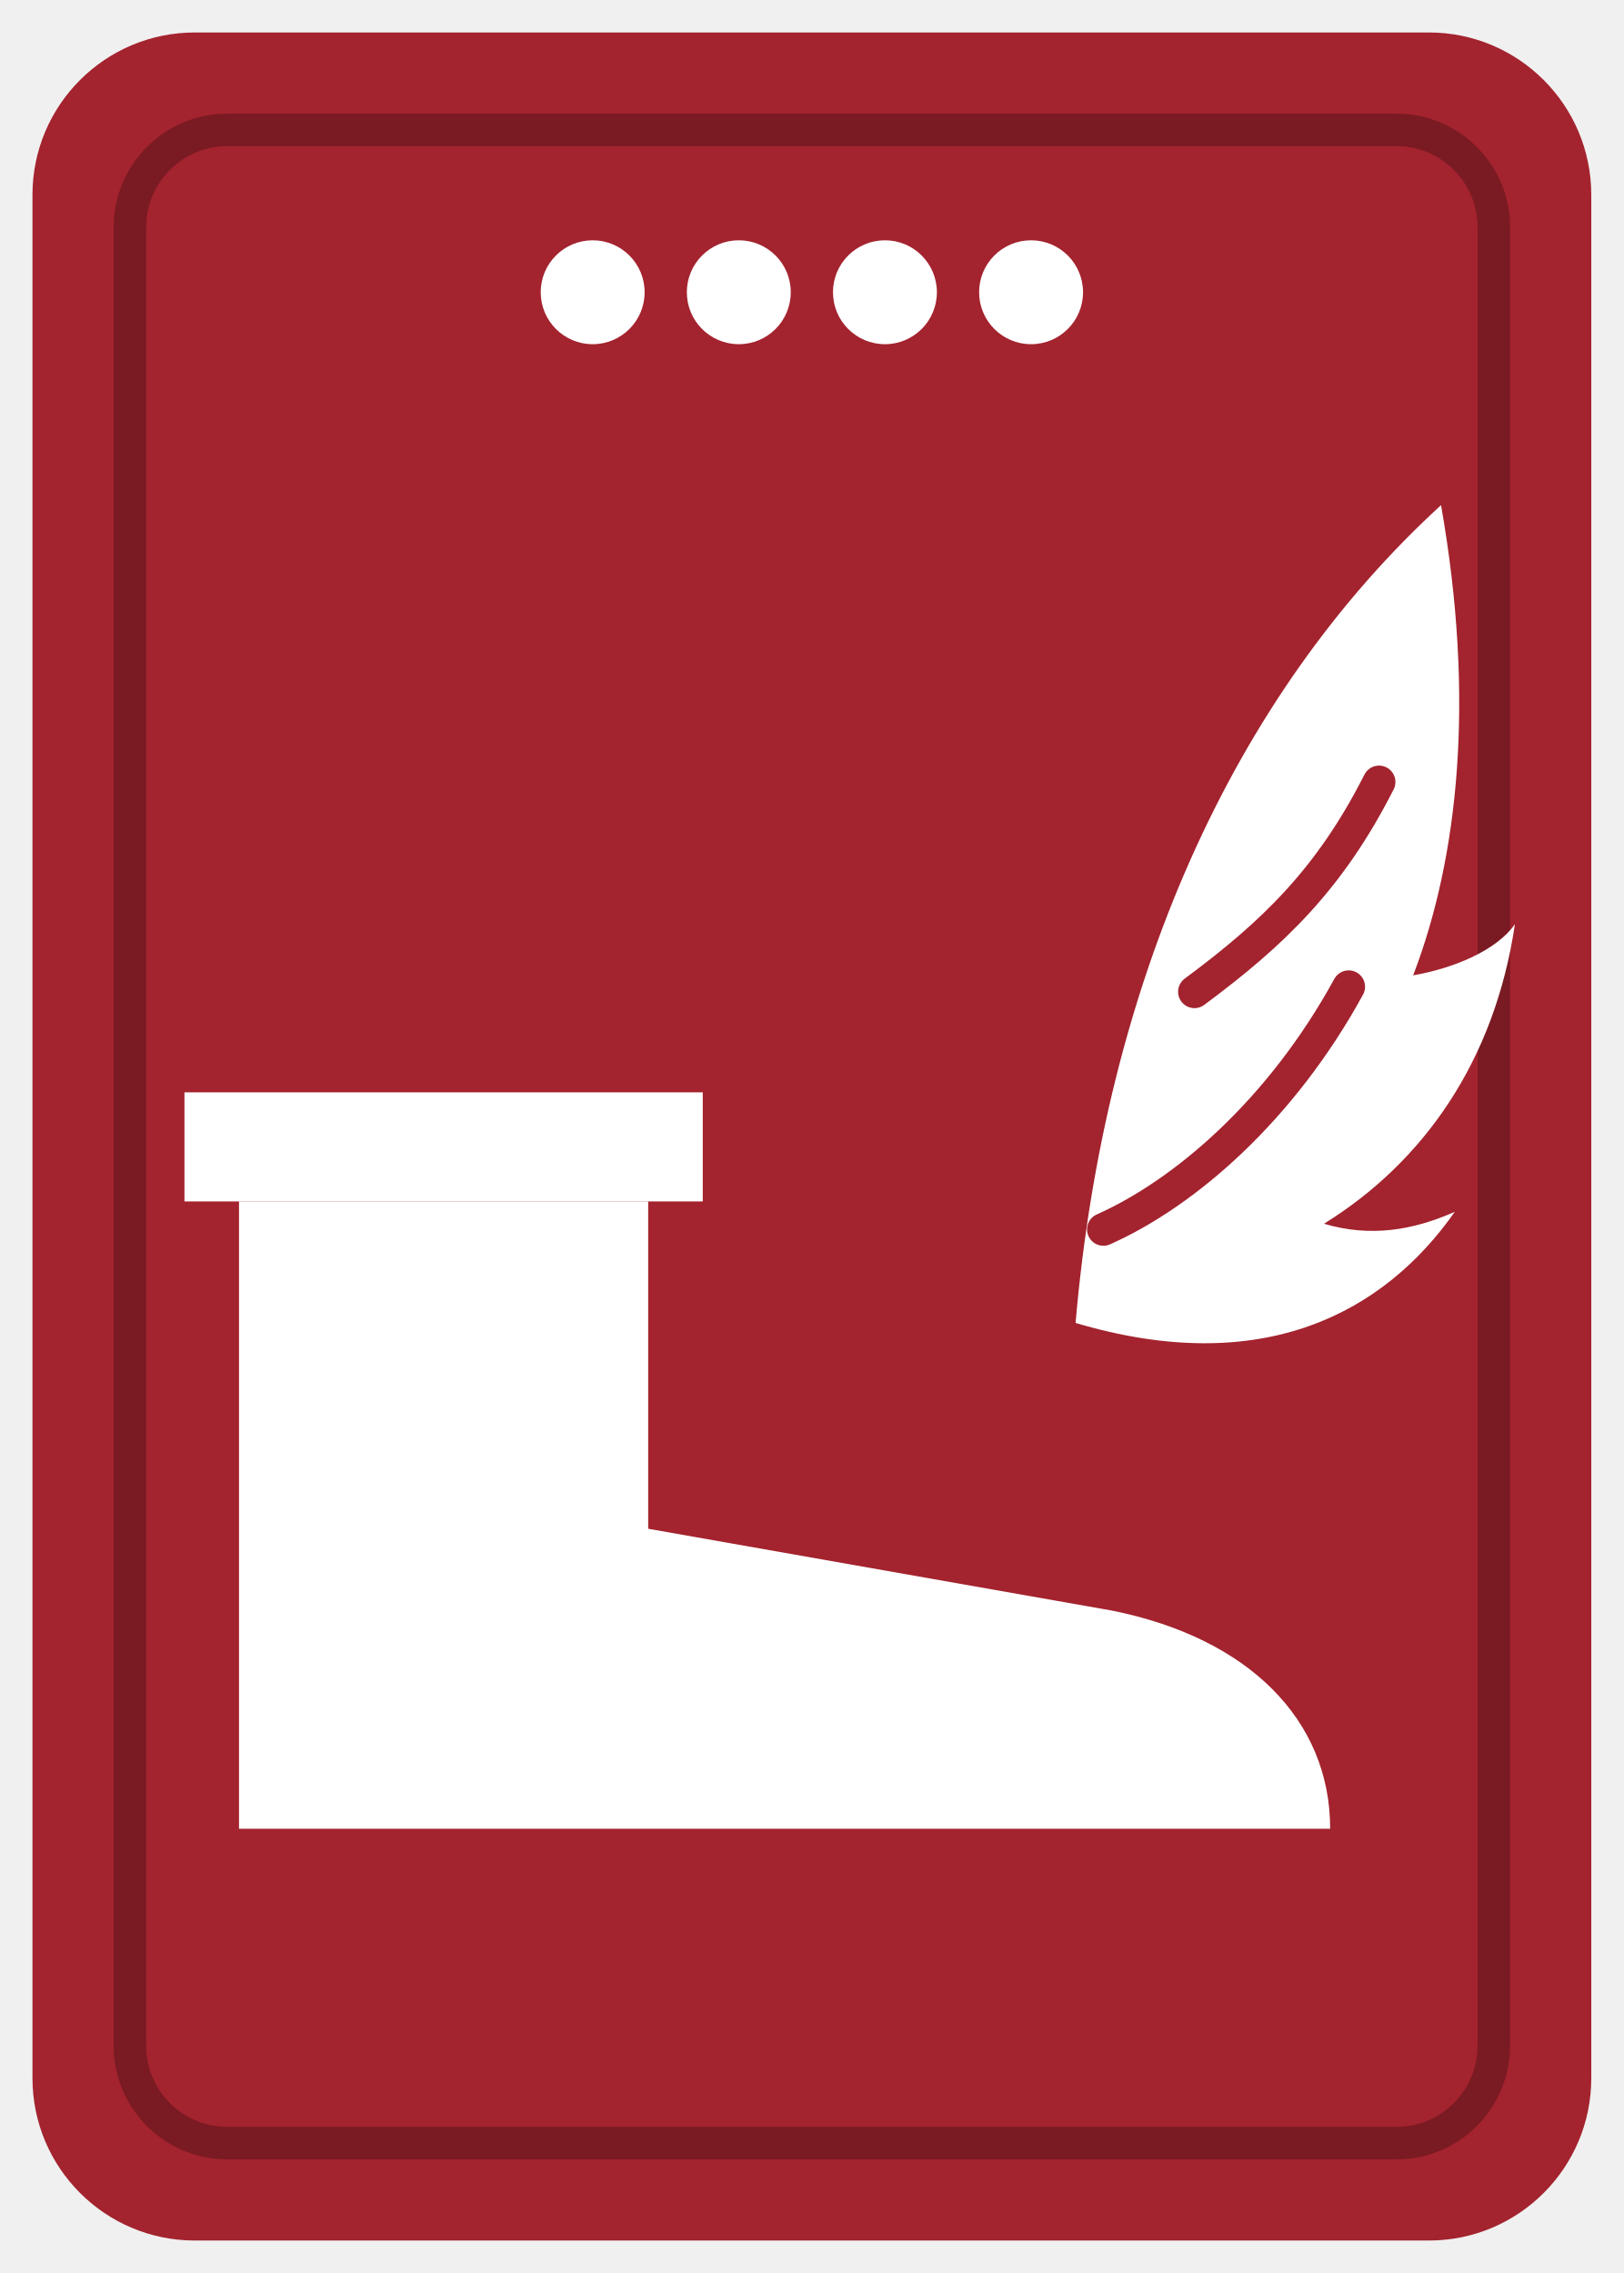
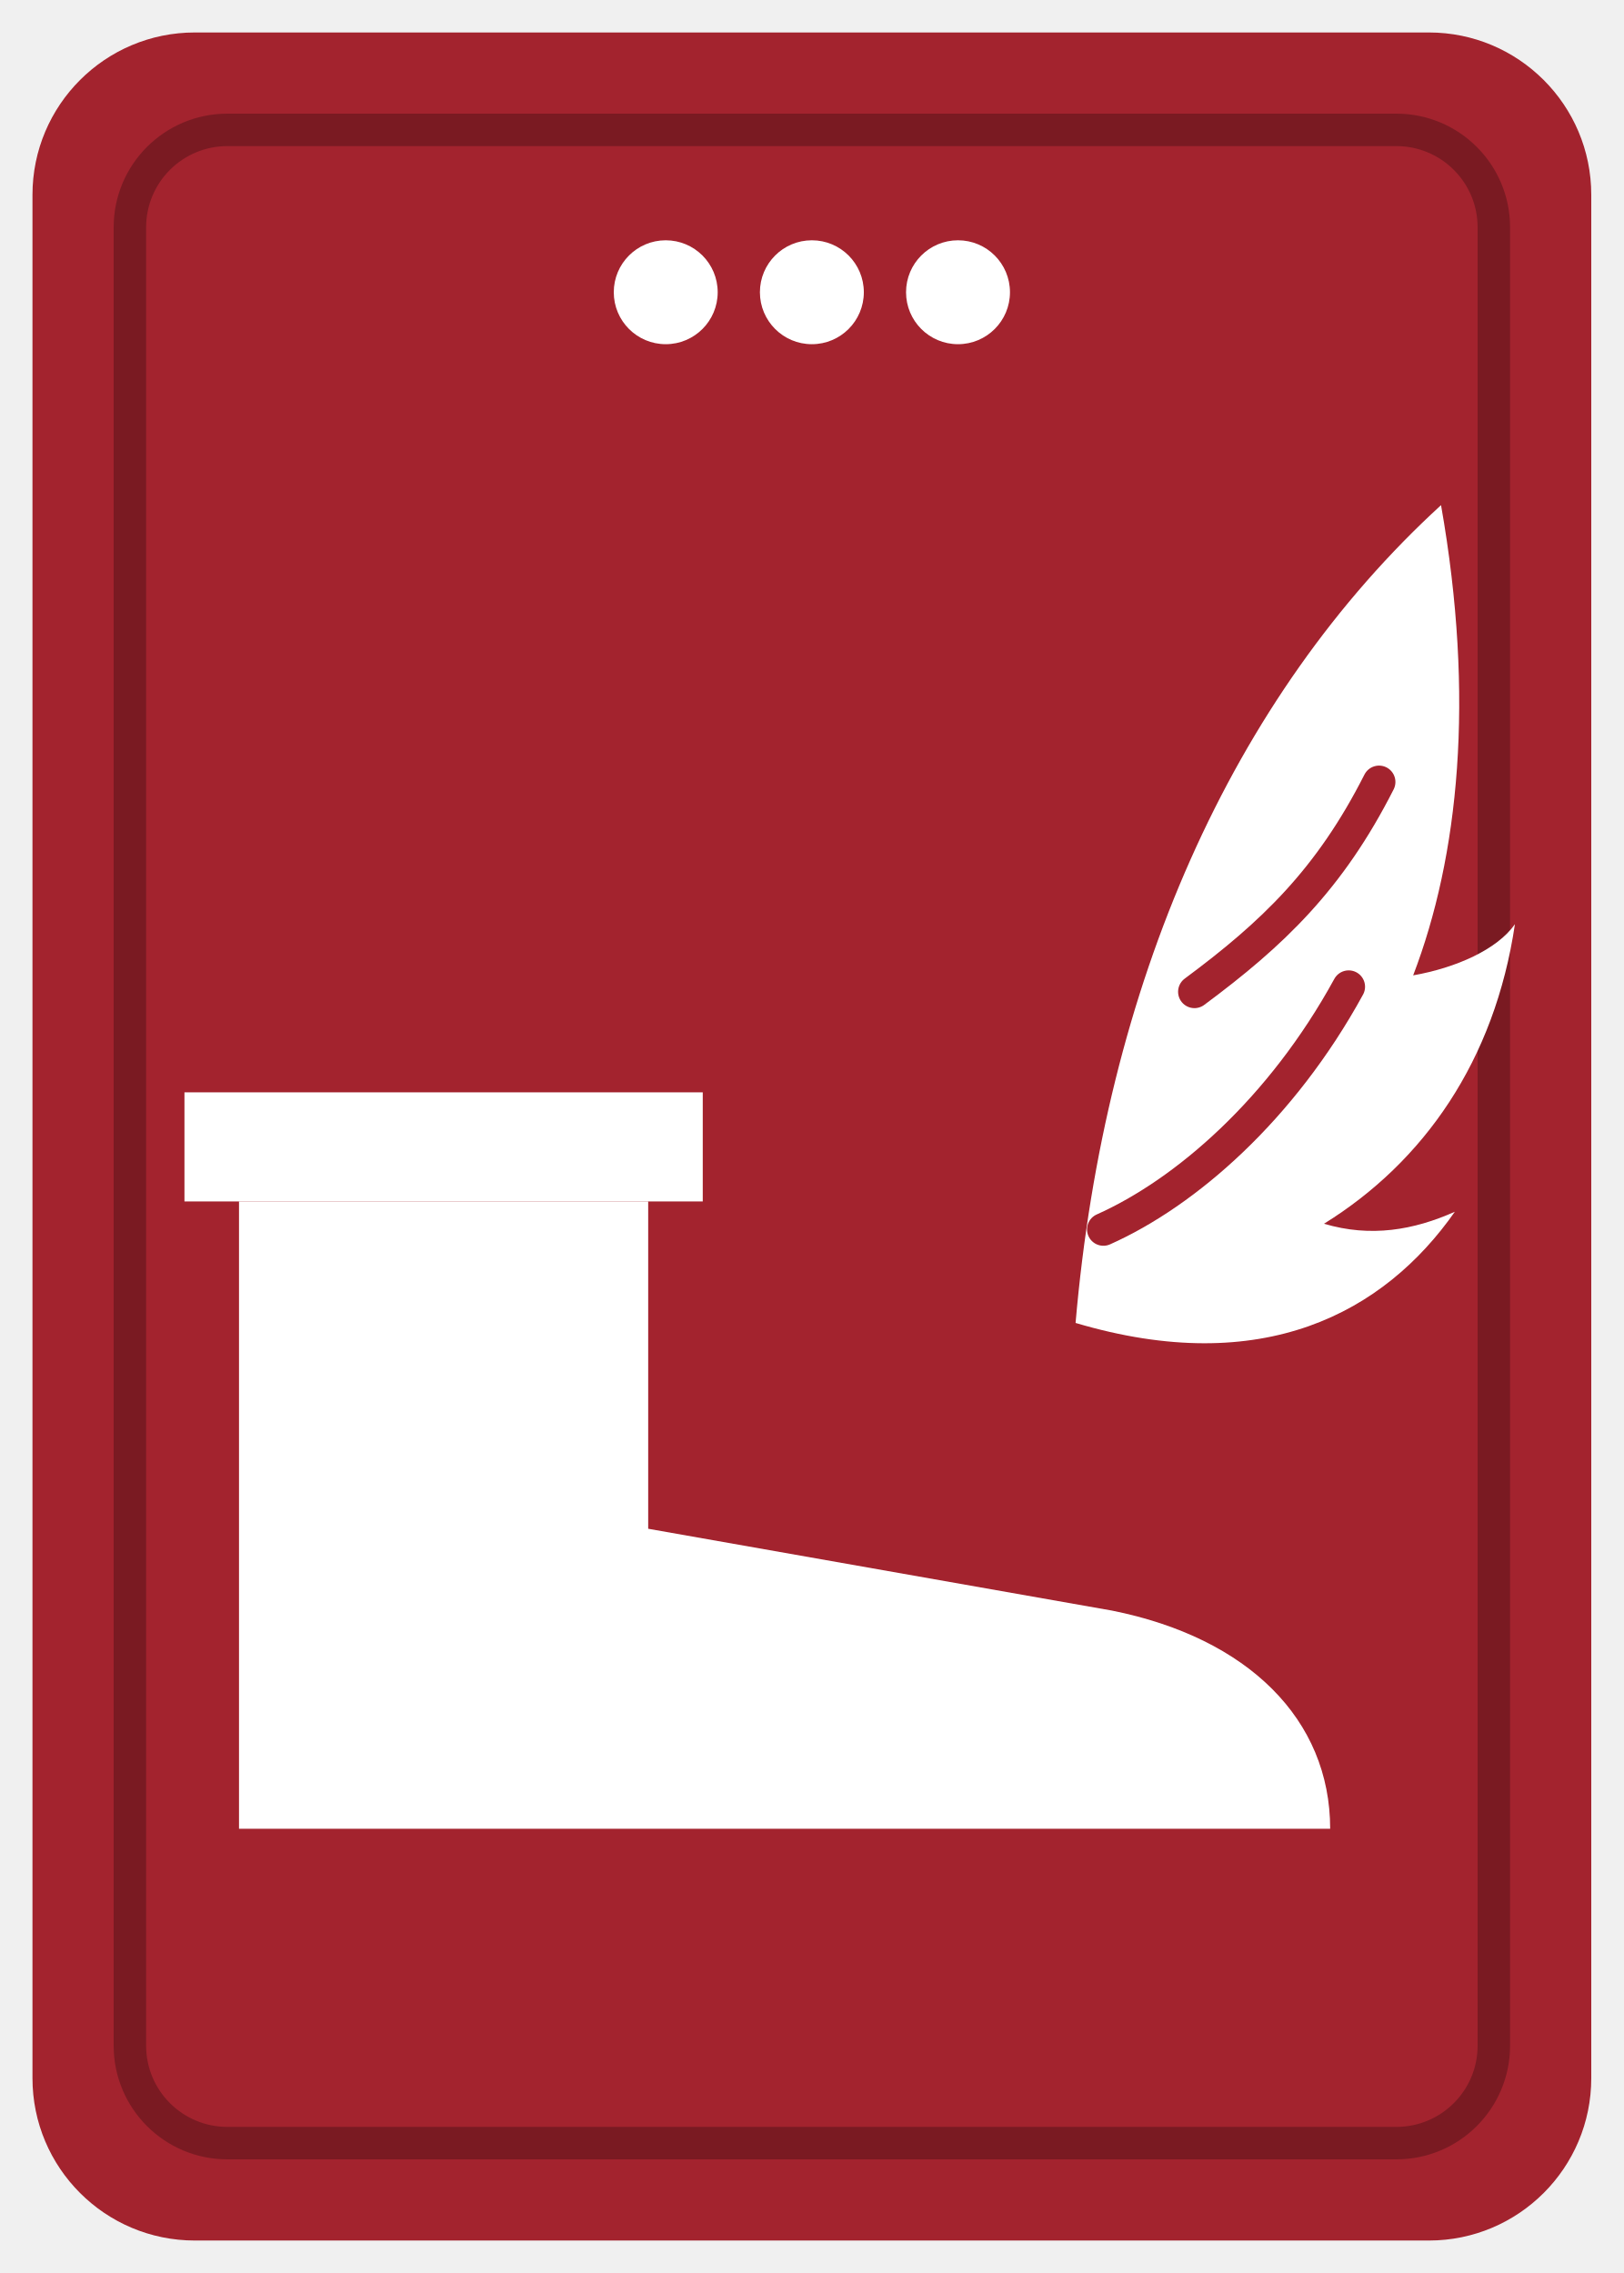
<svg xmlns="http://www.w3.org/2000/svg" viewBox="0 0 100 140">
  <rect x="2" y="2" width="96" height="136" rx="10" fill="#a3232e" />
  <rect x="8" y="8" width="84" height="124" rx="6" fill="none" stroke="#000" stroke-opacity=".25" stroke-width="2" />
-   <circle cx="36.5" cy="18" r="3.2" fill="#fff" />
-   <circle cx="45.5" cy="18" r="3.2" fill="#fff" />
-   <circle cx="54.5" cy="18" r="3.2" fill="#fff" />
-   <circle cx="63.5" cy="18" r="3.2" fill="#fff" />
+   <circle cx="41.0" cy="18" r="3.2" fill="#fff" />
+   <circle cx="50.0" cy="18" r="3.2" fill="#fff" />
+   <circle cx="59.0" cy="18" r="3.2" fill="#fff" />
  <g transform="translate(8 32) scale(.84)">
    <g fill="#fff" color="#fff">
      <path d="M8 50h30v24l34 6c10 2 16 8 16 16H8z" fill-rule="nonzero" />
      <path d="M4 42h38v8H4z" fill-rule="nonzero" />
      <g transform="translate(100 0) scale(-1 1)">
        <g transform="translate(34 40) rotate(10) scale(0.8) translate(-50 -50)">
          <mask id="kb4a3b3ea" maskUnits="userSpaceOnUse" x="-100" y="-100" width="300" height="300">
            <rect x="-100" y="-100" width="300" height="300" fill="#fff" />
            <g fill="#000" color="#000">
              <path d="M20 48c8 10 18 16 26 18M14 30c6 8 12 12 20 16" fill="none" stroke="currentColor" stroke-width="3" stroke-linecap="round" stroke-linejoin="round" />
            </g>
          </mask>
          <g mask="url(#kb4a3b3ea)">
            <path d="M50 74C42 44 26 20 4 6c0 18 4 32 10 42-4 0-8-1-10-3 4 12 12 20 22 24-4 2-8 2-12 1 8 8 20 12 36 4z" fill-rule="nonzero" />
          </g>
        </g>
      </g>
    </g>
  </g>
</svg>
